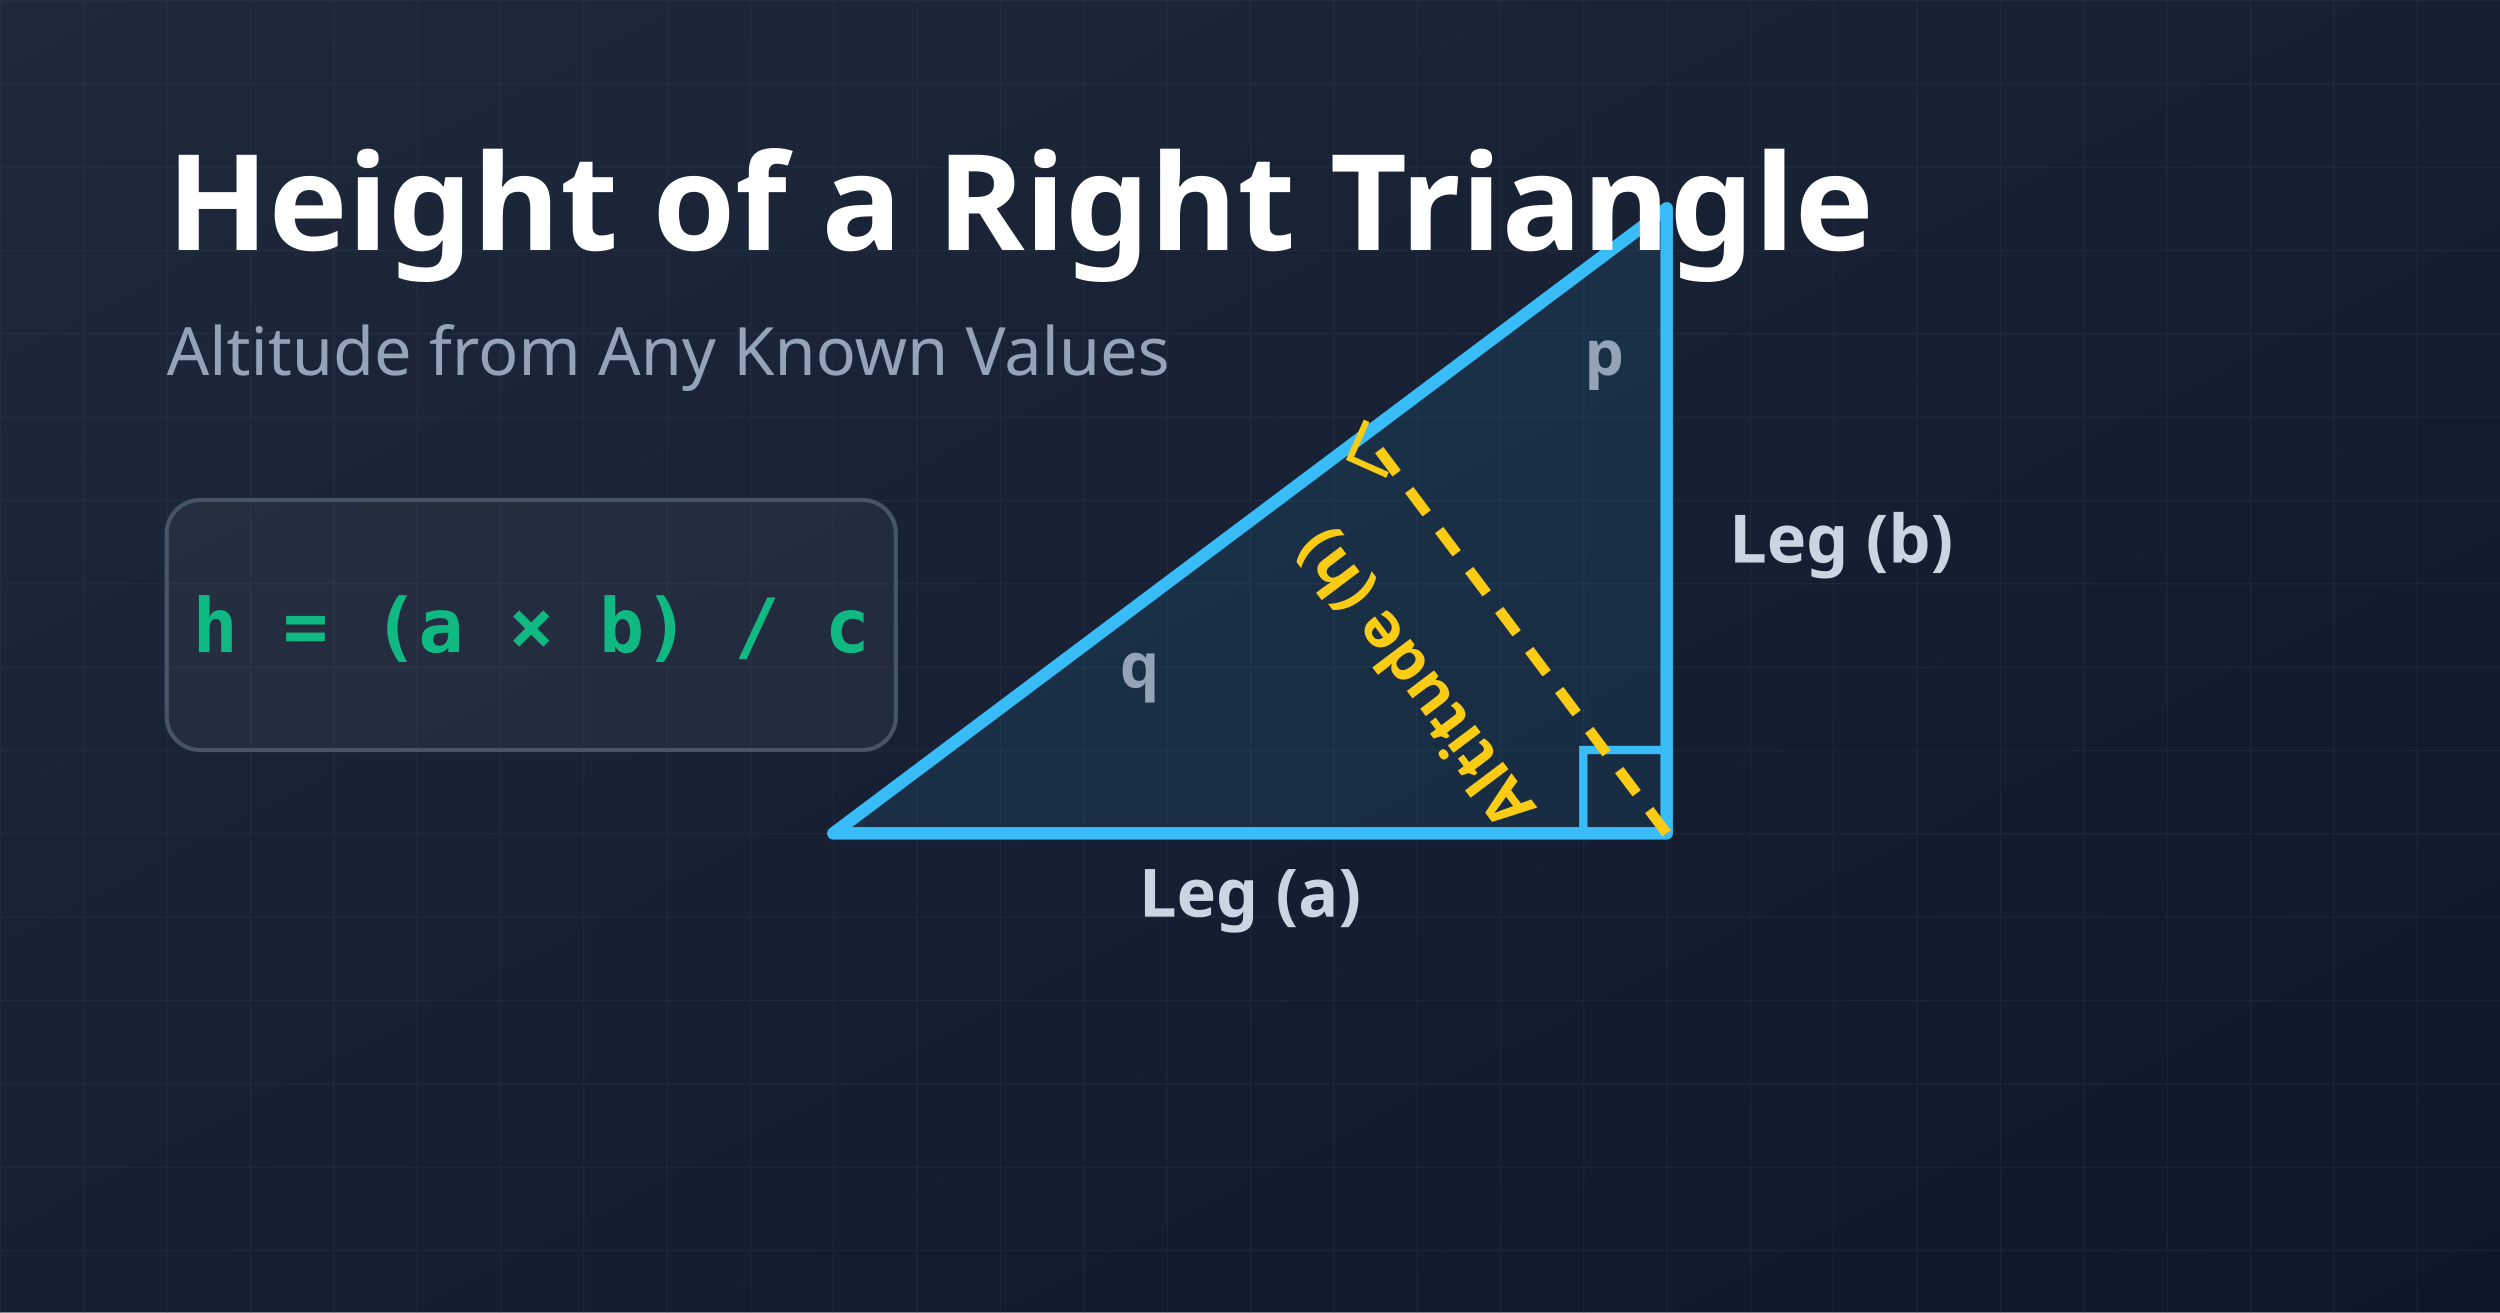
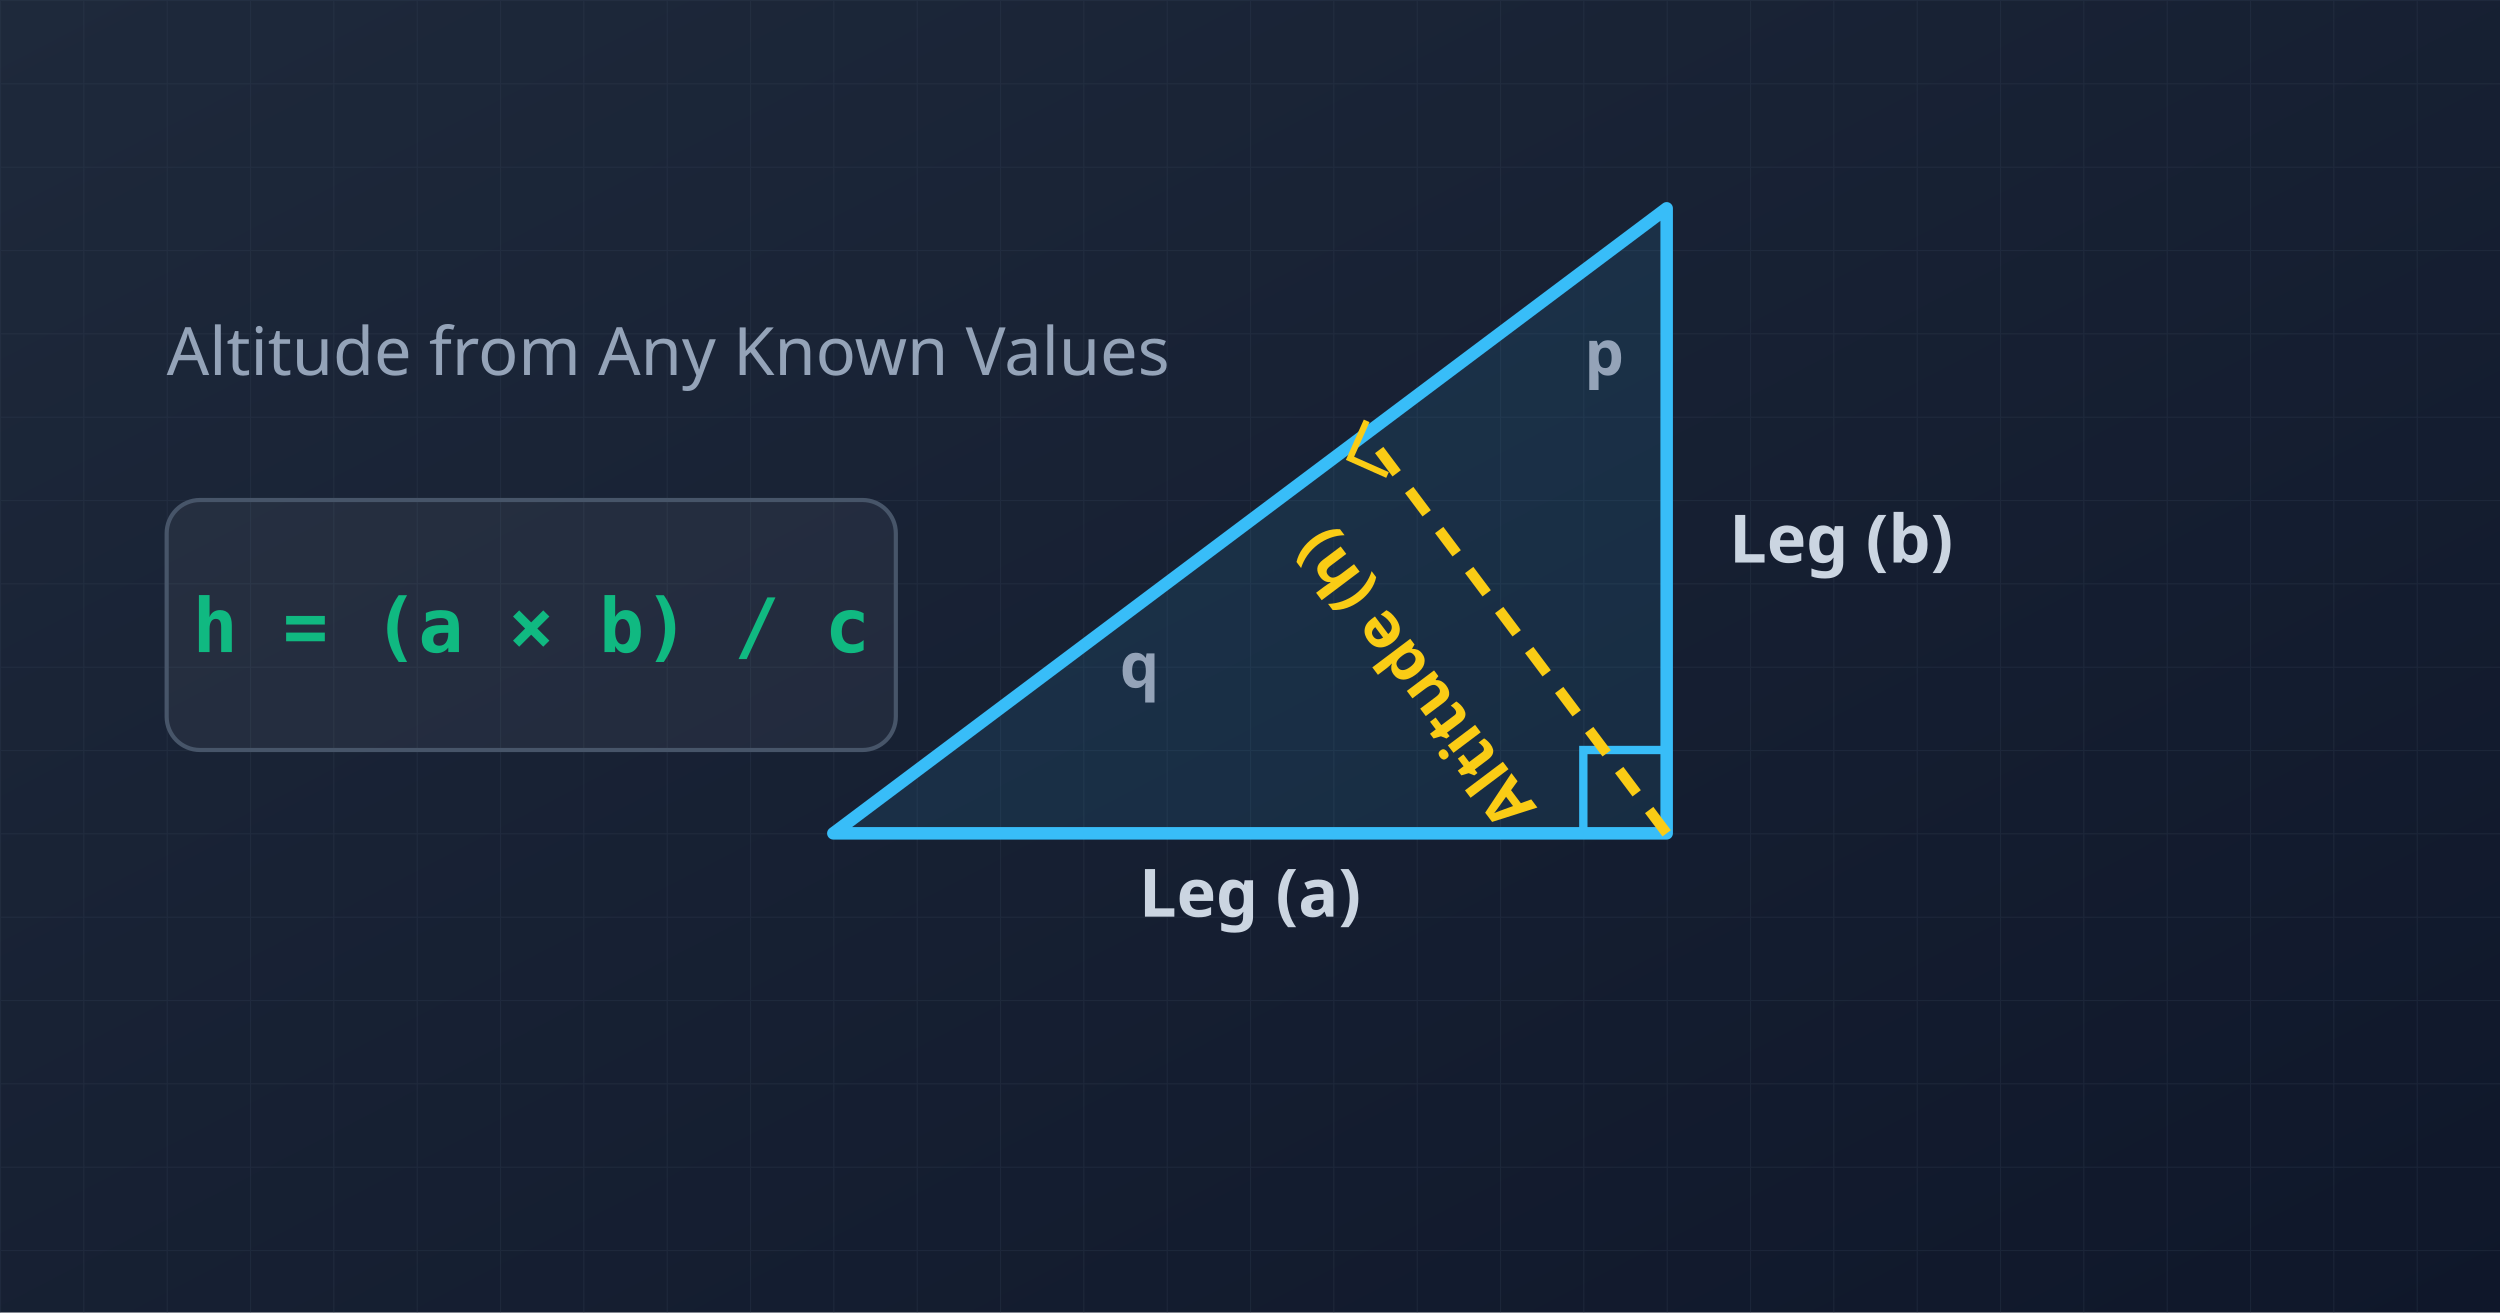
<svg xmlns="http://www.w3.org/2000/svg" width="1200" height="630">
  <defs>
    <linearGradient id="bg" x1="0%" y1="0%" x2="100%" y2="100%">
      <stop offset="0%" stop-color="#1e293b" />
      <stop offset="100%" stop-color="#0f172a" />
    </linearGradient>
    <pattern id="grid" width="40" height="40" patternUnits="userSpaceOnUse">
      <path d="M 40 0 L 0 0 0 40" fill="none" stroke="#334155" stroke-width="1" opacity="0.3" />
    </pattern>
  </defs>
  <rect width="1200" height="630" fill="url(#bg)" />
  <rect width="1200" height="630" fill="url(#grid)" />
  <g transform="translate(600, 150)">
    <path d="M -200 250 L 200 250 L 200 -50 Z" fill="rgba(56, 189, 248, 0.1)" stroke="#38bdf8" stroke-width="6" stroke-linejoin="round" />
    <path d="M 160 250 L 160 210 L 200 210" fill="none" stroke="#38bdf8" stroke-width="4" />
    <line x1="200" y1="250" x2="56" y2="58" stroke="#facc15" stroke-width="5" stroke-dasharray="14 10" />
    <path d="M 66 78 L 48 70 L 56 52" fill="none" stroke="#facc15" stroke-width="3" />
    <text x="0" y="290" font-family="system-ui, sans-serif" font-size="32" font-weight="600" fill="#cbd5e1" text-anchor="middle">Leg (a)</text>
    <text x="230" y="120" font-family="system-ui, sans-serif" font-size="32" font-weight="600" fill="#cbd5e1" text-anchor="start">Leg (b)</text>
    <text x="87" y="170" font-family="system-ui, sans-serif" font-size="30" font-weight="bold" fill="#facc15" text-anchor="middle" transform="rotate(-127, 87, 170)">Altitude (h)</text>
    <text x="-53" y="180" font-family="system-ui, sans-serif" font-size="30" font-weight="600" fill="#94a3b8" text-anchor="middle">q</text>
    <text x="170" y="30" font-family="system-ui, sans-serif" font-size="30" font-weight="600" fill="#94a3b8" text-anchor="middle">p</text>
  </g>
-   <text x="80" y="120" font-family="system-ui, sans-serif" font-size="64" font-weight="800" fill="#ffffff">Height of a Right Triangle</text>
  <text x="80" y="180" font-family="system-ui, sans-serif" font-size="32" font-weight="500" fill="#94a3b8">Altitude from Any Known Values</text>
  <rect x="80" y="240" width="350" height="120" rx="16" fill="rgba(255,255,255,0.05)" stroke="#475569" stroke-width="2" />
  <text x="255" y="313" font-family="monospace" font-size="36" font-weight="bold" fill="#10b981" text-anchor="middle">h = (a × b) / c</text>
</svg>
